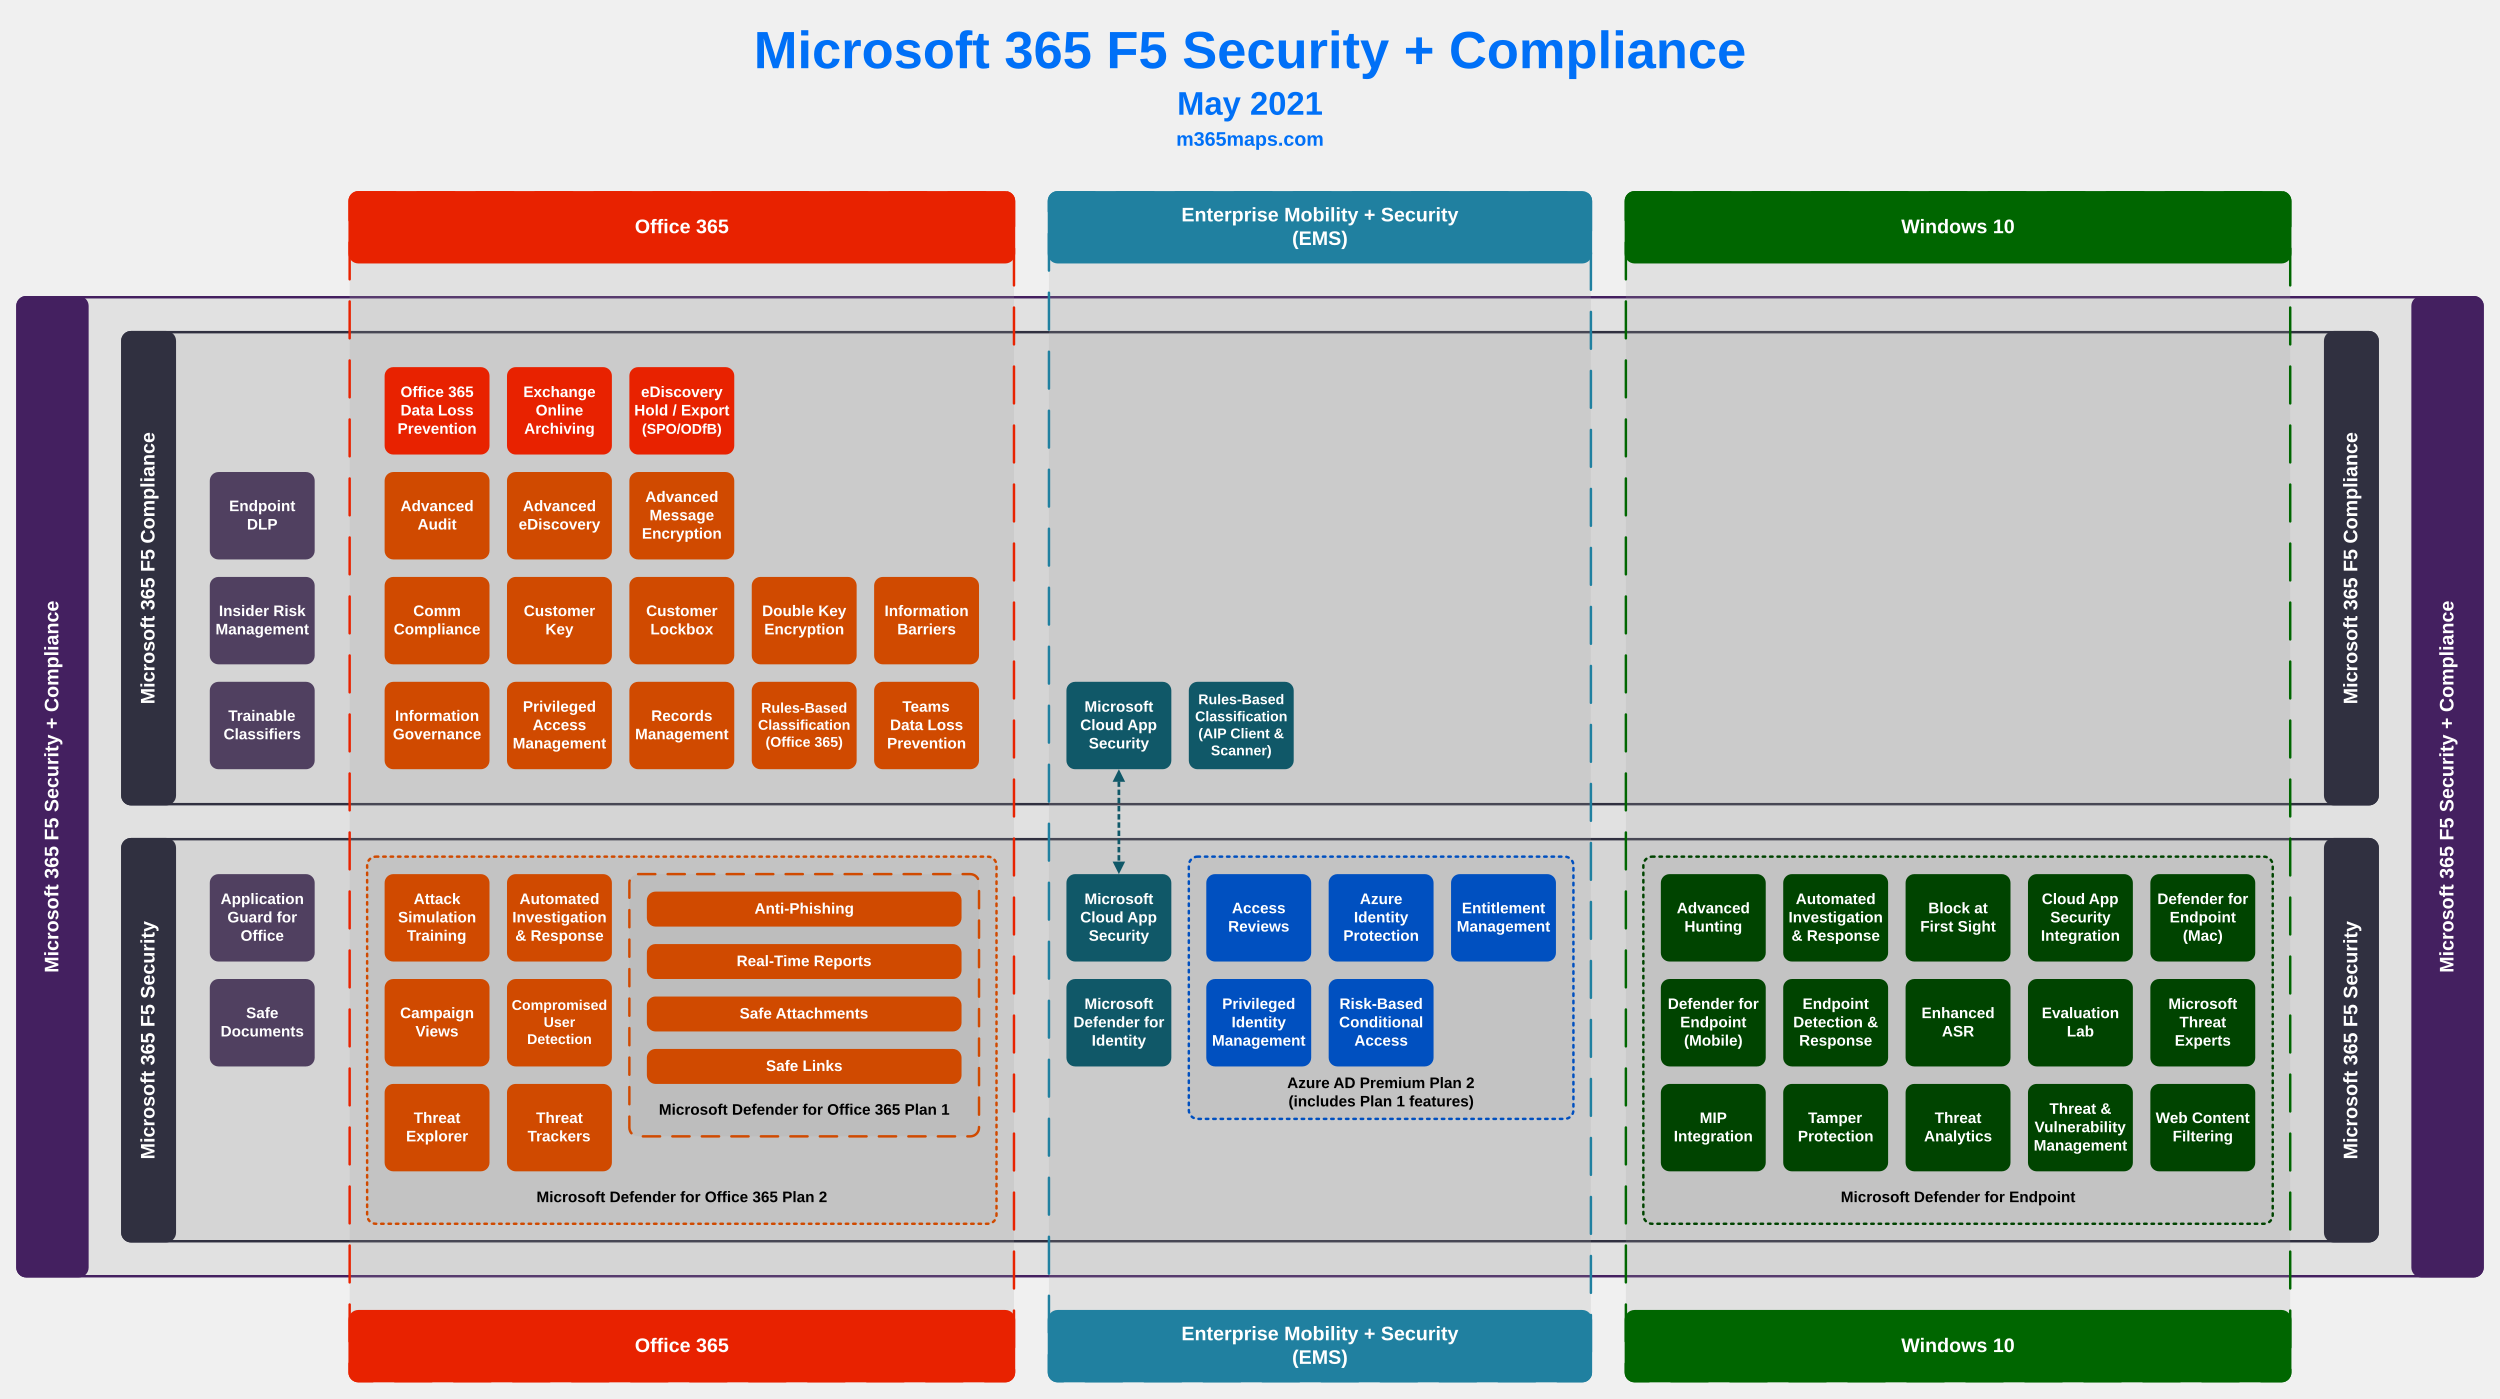
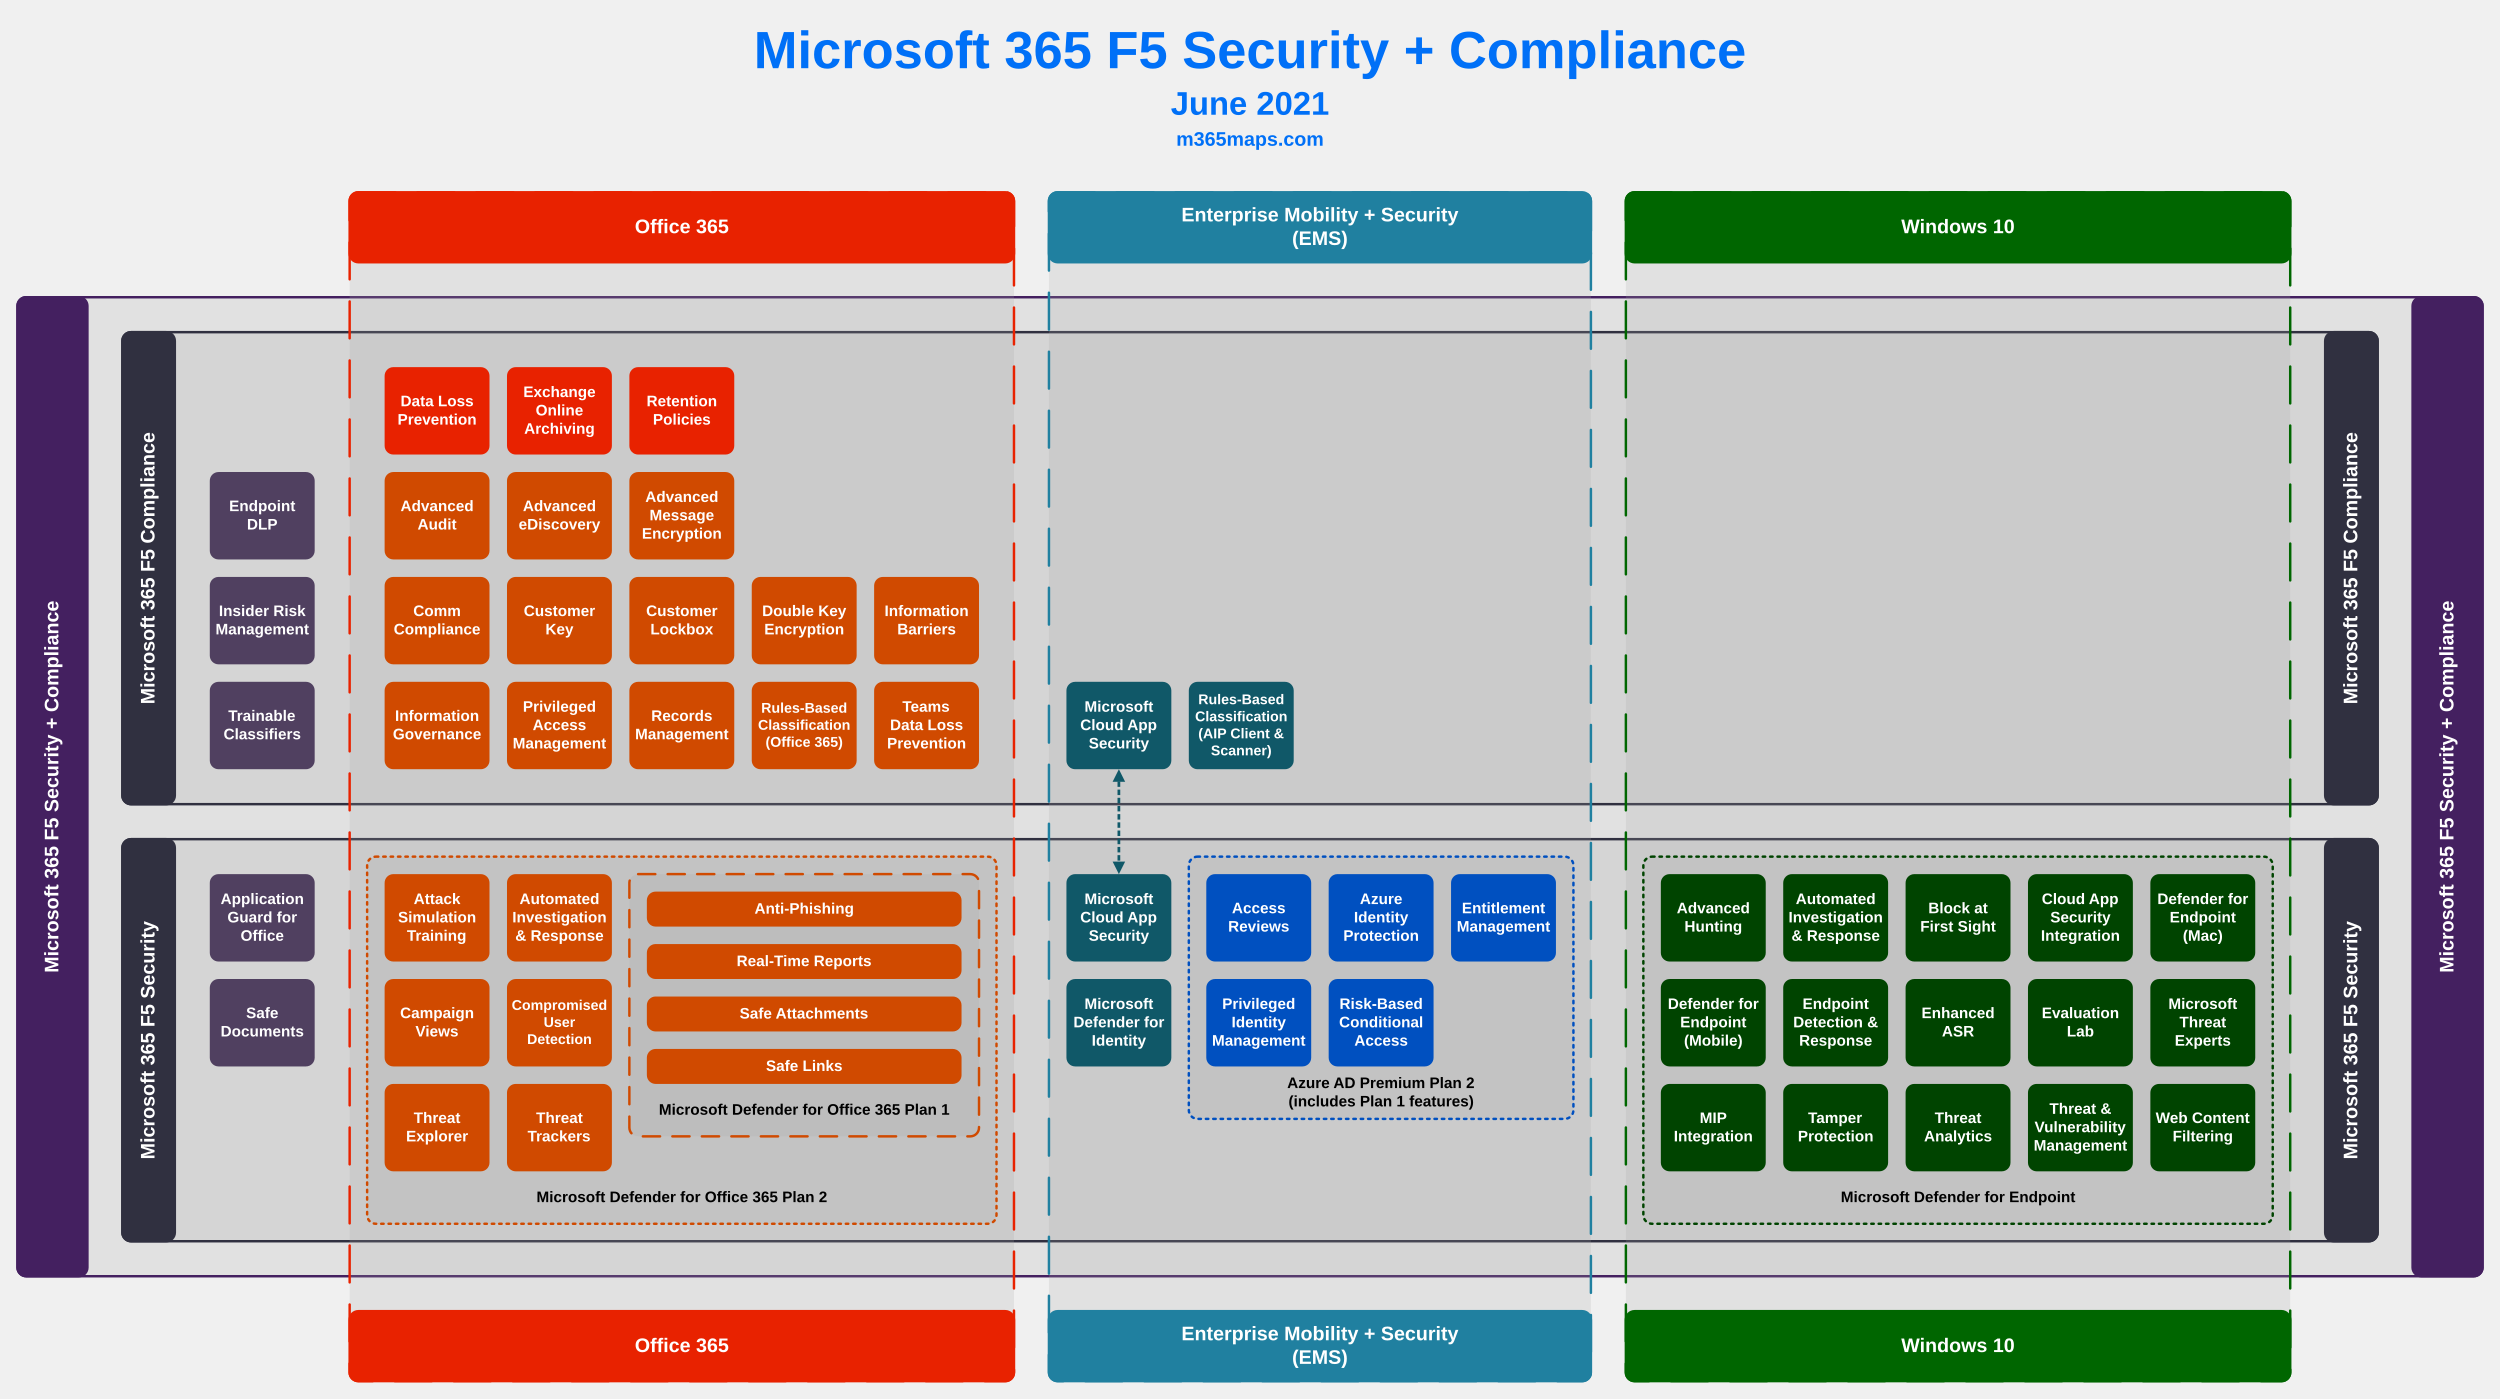
<svg xmlns="http://www.w3.org/2000/svg" xmlns:xlink="http://www.w3.org/1999/xlink" width="2288px" height="1280px" viewBox="0 0 2288 1280" class="a">
  <style>
.c {fill:#a5a5a5;fill-opacity:0.2;stroke:#442060;stroke-linecap:round;stroke-linejoin:round;stroke-width:2.25}
.d {fill:#a5a5a5;fill-opacity:0.2;stroke:#303040;stroke-linecap:round;stroke-linejoin:round;stroke-width:2.25}
.e {fill:#a5a5a5;fill-opacity:0.2;stroke:#006600;stroke-dasharray:33.75,20.25;stroke-linecap:round;stroke-linejoin:round;stroke-width:2.25}
.f {fill:#a5a5a5;fill-opacity:0.2;stroke:#2080a0;stroke-dasharray:33.75,20.25;stroke-linecap:round;stroke-linejoin:round;stroke-width:2.25}
.g {fill:#a5a5a5;fill-opacity:0.2;stroke:#e82200;stroke-dasharray:33.75,20.25;stroke-linecap:round;stroke-linejoin:round;stroke-width:2.25}
.h {fill:#a5a5a5;fill-opacity:0.2;stroke:#d04a00;stroke-dasharray:2.25,4.5;stroke-linecap:round;stroke-linejoin:round;stroke-width:2.25}
.i {fill:#a5a5a5;fill-opacity:0.2;stroke:#d04a00;stroke-dasharray:15.75,11.25;stroke-linecap:round;stroke-linejoin:round;stroke-width:2.25}
.j {fill:#a5a5a5;fill-opacity:0.2;stroke:#0050c0;stroke-dasharray:2.25,4.5;stroke-linecap:round;stroke-linejoin:round;stroke-width:2.25}
.k {fill:#a5a5a5;fill-opacity:0.2;stroke:#004400;stroke-dasharray:2.25,4.5;stroke-linecap:round;stroke-linejoin:round;stroke-width:2.25}
.l {fill:#442060;stroke:#442060;stroke-linecap:round;stroke-linejoin:round;stroke-width:2.25}
.m {fill:#ffffff;font-family:Arial;font-size:1.5em;font-weight:bold}
.n {fill:#e82200;stroke:#e82200;stroke-linecap:round;stroke-linejoin:round;stroke-width:2.25}
.o {fill:#006600;stroke:#006600;stroke-linecap:round;stroke-linejoin:round;stroke-width:2.25}
.p {fill:#2080a0;stroke:#2080a0;stroke-linecap:round;stroke-linejoin:round;stroke-width:2.25}
.q {font-size:1em}
.r {fill:none;stroke:none;stroke-linecap:round;stroke-linejoin:round;stroke-width:1}
.s {fill:#0070f7;font-family:Arial;font-size:4em;font-weight:bold}
.t {fill:#0070f7;font-family:Arial;font-size:2.5em;font-weight:bold}
.u {fill:#0070f7;font-family:Arial;font-size:1.5em;font-weight:bold}
.v {fill:#d04a00;stroke:none;stroke-linecap:round;stroke-linejoin:round;stroke-width:1}
.w {fill:#ffffff;font-family:Arial;font-size:1.167em;font-weight:bold}
.x {fill:#ffffff;font-family:Arial;font-size:1.083em;font-weight:bold}
.y {fill:#000000;font-family:Arial;font-size:1.167em;font-weight:bold}
.z {fill:#0050c0;stroke:none;stroke-linecap:round;stroke-linejoin:round;stroke-width:1}
.ba {fill:#105868;stroke:none;stroke-linecap:round;stroke-linejoin:round;stroke-width:1}
.bb {fill:#504060;stroke:none;stroke-linecap:round;stroke-linejoin:round;stroke-width:1}
- .bc {fill:#e82200;stroke:none;stroke-linecap:round;stroke-linejoin:round;stroke-width:1}
- .bd {font-size:0.929em}
- .be {fill:#303040;stroke:#303040;stroke-linecap:round;stroke-linejoin:round;stroke-width:2.25}
- .bf {fill:#004400;stroke:none;stroke-linecap:round;stroke-linejoin:round;stroke-width:1}
- .bg {marker-end:url(#mrkr4-321);marker-start:url(#mrkr4-319);stroke:#105868;stroke-dasharray:5,2.5;stroke-linecap:butt;stroke-width:2.5}
+ .bc {fill:#303040;stroke:#303040;stroke-linecap:round;stroke-linejoin:round;stroke-width:2.25}
+ .bd {fill:#004400;stroke:none;stroke-linecap:round;stroke-linejoin:round;stroke-width:1}
+ .be {marker-end:url(#mrkr4-306);marker-start:url(#mrkr4-304);stroke:#105868;stroke-dasharray:5,2.5;stroke-linecap:butt;stroke-width:2.5}
.b {fill:#105868;fill-opacity:1;stroke:#105868;stroke-opacity:1;stroke-width:0.436}
+ .bf {fill:#e82200;stroke:none;stroke-linecap:round;stroke-linejoin:round;stroke-width:1}
.a {fill:none;fill-rule:evenodd;font-size:12px;overflow:visible;stroke-linecap:square;stroke-miterlimit:3}
</style>
  <defs>
    <g id="lend4">
      <path d="M 2 1 L 0 0 L 2 -1 L 2 1 " style="stroke:none" />
    </g>
-     <marker id="mrkr4-319" class="b" refX="4.448" orient="auto" markerUnits="strokeWidth" overflow="visible">
+     <marker id="mrkr4-304" class="b" refX="4.448" orient="auto" markerUnits="strokeWidth" overflow="visible">
      <use xlink:href="#lend4" transform="scale(2.296) " />
    </marker>
-     <marker id="mrkr4-321" class="b" refX="-4.592" orient="auto" markerUnits="strokeWidth" overflow="visible">
+     <marker id="mrkr4-306" class="b" refX="-4.592" orient="auto" markerUnits="strokeWidth" overflow="visible">
      <use xlink:href="#lend4" transform="scale(-2.296,-2.296) " />
    </marker>
  </defs>
  <g>
    <g transform="translate(992,1168) rotate(-90)">
      <rect x="0" y="-976" width="896" height="2256" rx="8" ry="8" class="c" />
    </g>
    <g transform="translate(112,-144)">
      <rect x="0" y="912" width="2064" height="368" rx="8" ry="8" class="d" />
    </g>
    <g transform="translate(112,-544)">
      <rect x="0" y="848" width="2064" height="432" rx="8" ry="8" class="d" />
    </g>
    <g transform="translate(1488,-16)">
      <rect x="0" y="192" width="608" height="1088" rx="8" ry="8" class="e" />
    </g>
    <g transform="translate(960,-16)">
      <rect x="0" y="192" width="496" height="1088" rx="8" ry="8" class="f" />
    </g>
    <g transform="translate(320,-16)">
      <rect x="0" y="192" width="608" height="1088" rx="8" ry="8" class="g" />
    </g>
    <g transform="translate(336,-160)">
      <rect x="0" y="944" width="576" height="336" rx="8" ry="8" class="h" />
    </g>
    <g transform="translate(576,-240)">
      <rect x="0" y="1040" width="320" height="240" rx="8" ry="8" class="i" />
    </g>
    <g transform="translate(1088,-256)">
      <rect x="0" y="1040" width="352" height="240" rx="8" ry="8" class="j" />
    </g>
    <g transform="translate(1504,-160)">
      <rect x="0" y="944" width="576" height="336" rx="8" ry="8" class="k" />
    </g>
-     <a target="_blank" aria-label="Microsoft 365 Plans" href="https://www.microsoft.com/microsoft-365/compare-all-microsoft-365-plans" rel="noopener">
+     <a target="_blank" href="https://www.microsoft.com/microsoft-365/compare-all-microsoft-365-plans" rel="noopener">
      <g transform="translate(-1200,1168) rotate(-90)">
        <rect x="0" y="1216" width="896" height="64" rx="8" ry="8" class="l" />
        <text x="277.69" y="1253.4" class="m">Microsoft 365 F5 Security + Compliance</text>
      </g>
    </a>
-     <a target="_blank" aria-label="Microsoft 365 Plans" href="https://www.microsoft.com/microsoft-365/compare-all-microsoft-365-plans" rel="noopener">
+     <a target="_blank" href="https://www.microsoft.com/microsoft-365/compare-all-microsoft-365-plans" rel="noopener">
      <g transform="translate(992,1168) rotate(-90)">
        <rect x="0" y="1216" width="896" height="64" rx="8" ry="8" class="l" />
        <text x="277.69" y="1253.4" class="m">Microsoft 365 F5 Security + Compliance</text>
      </g>
    </a>
-     <a target="_blank" aria-label="Office 365 Enterprise" href="https://docs.microsoft.com/office365/enterprise/" rel="noopener">
+     <a target="_blank" href="https://docs.microsoft.com/office365/enterprise/" rel="noopener">
      <g transform="translate(320,-1040)">
        <rect x="0" y="1216" width="608" height="64" rx="8" ry="8" class="n" />
        <text x="260.98" y="1253.4" class="m">Office 365</text>
      </g>
    </a>
-     <a target="_blank" aria-label="Windows 10" href="https://www.microsoft.com/windowsforbusiness" rel="noopener">
+     <a target="_blank" href="https://www.microsoft.com/windowsforbusiness" rel="noopener">
      <g transform="translate(1488,-1040)">
        <rect x="0" y="1216" width="608" height="64" rx="8" ry="8" class="o" />
        <text x="252" y="1253.4" class="m">Windows 10</text>
      </g>
    </a>
-     <a target="_blank" aria-label="Office 365 Enterprise" href="https://docs.microsoft.com/office365/enterprise/" rel="noopener">
+     <a target="_blank" href="https://docs.microsoft.com/office365/enterprise/" rel="noopener">
      <g transform="translate(320,-16)">
        <rect x="0" y="1216" width="608" height="64" rx="8" ry="8" class="n" />
        <text x="260.98" y="1253.4" class="m">Office 365</text>
      </g>
    </a>
-     <a target="_blank" aria-label="Windows 10" href="https://www.microsoft.com/windowsforbusiness" rel="noopener">
+     <a target="_blank" href="https://www.microsoft.com/windowsforbusiness" rel="noopener">
      <g transform="translate(1488,-16)">
        <rect x="0" y="1216" width="608" height="64" rx="8" ry="8" class="o" />
        <text x="252" y="1253.4" class="m">Windows 10</text>
      </g>
    </a>
-     <a target="_blank" aria-label="Enterprise Mobility + Security" href="https://www.microsoft.com/cloud-platform/enterprise-mobility-security" rel="noopener">
+     <a target="_blank" href="https://www.microsoft.com/cloud-platform/enterprise-mobility-security" rel="noopener">
      <g transform="translate(960,-1040)">
        <rect x="0" y="1216" width="496" height="64" rx="8" ry="8" class="p" />
        <text x="121.21" y="1242.6" class="m">Enterprise Mobility + Security <tspan x="222.5" dy="1.2em" class="q">(EMS)</tspan>
        </text>
      </g>
    </a>
-     <a target="_blank" aria-label="Enterprise Mobility + Security" href="https://www.microsoft.com/cloud-platform/enterprise-mobility-security" rel="noopener">
+     <a target="_blank" href="https://www.microsoft.com/cloud-platform/enterprise-mobility-security" rel="noopener">
      <g transform="translate(960,-16)">
        <rect x="0" y="1216" width="496" height="64" rx="8" ry="8" class="p" />
        <text x="121.21" y="1242.6" class="m">Enterprise Mobility + Security <tspan x="222.5" dy="1.2em" class="q">(EMS)</tspan>
        </text>
      </g>
    </a>
-     <a target="_blank" aria-label="m365maps.com" href="https://m365maps.com/" rel="noopener">
+     <a target="_blank" href="https://m365maps.com/" rel="noopener">
      <g transform="translate(16,-1200)">
        <rect x="0" y="1216" width="2256" height="64" rx="8" ry="8" class="r" />
        <text x="673.85" y="1262.4" class="s">Microsoft 365 F5 Security + Compliance</text>
      </g>
    </a>
    <g transform="translate(16,-1168)">
      <rect x="0" y="1248" width="2256" height="32" class="r" />
-       <text x="1061.28" y="1273" class="t">May 2021</text>
-     </g>
-     <a target="_blank" aria-label="m365maps.com" href="https://m365maps.com/" rel="noopener">
+       <text x="1055.45" y="1273" class="t">June 2021</text>
+     </g>
+     <a target="_blank" href="https://m365maps.com/" rel="noopener">
      <g transform="translate(16,-1136)">
        <rect x="0" y="1248" width="2256" height="32" class="r" />
        <text x="1060.46" y="1269.4" class="u">m365maps.com</text>
      </g>
    </a>
-     <a target="_blank" aria-label="Safe Links" href="https://docs.microsoft.com/microsoft-365/security/office-365-security/atp-safe-links" rel="noopener">
+     <a target="_blank" href="https://docs.microsoft.com/microsoft-365/security/office-365-security/atp-safe-links" rel="noopener">
      <g transform="translate(592,-288)">
        <rect x="0" y="1248" width="288" height="32" rx="8" ry="8" class="v" />
        <text x="108.99" y="1268.2" class="w">Safe Links</text>
      </g>
    </a>
-     <a target="_blank" aria-label="Safe Attachments" href="https://docs.microsoft.com/microsoft-365/security/office-365-security/atp-safe-attachments" rel="noopener">
+     <a target="_blank" href="https://docs.microsoft.com/microsoft-365/security/office-365-security/atp-safe-attachments" rel="noopener">
      <g transform="translate(592,-336)">
        <rect x="0" y="1248" width="288" height="32" rx="8" ry="8" class="v" />
        <text x="84.87" y="1268.2" class="w">Safe Attachments</text>
      </g>
    </a>
-     <a target="_blank" aria-label="Anti-Phishing" href="https://docs.microsoft.com/microsoft-365/security/office-365-security/atp-anti-phishing" rel="noopener">
+     <a target="_blank" href="https://docs.microsoft.com/microsoft-365/security/office-365-security/atp-anti-phishing" rel="noopener">
      <g transform="translate(592,-432)">
        <rect x="0" y="1248" width="288" height="32" rx="8" ry="8" class="v" />
        <text x="98.51" y="1268.2" class="w">Anti-Phishing</text>
      </g>
    </a>
-     <a target="_blank" aria-label="Attack Simulation Training" href="https://docs.microsoft.com/microsoft-365/security/office-365-security/attack-simulation-training-get-started" rel="noopener">
+     <a target="_blank" href="https://docs.microsoft.com/microsoft-365/security/office-365-security/attack-simulation-training-get-started" rel="noopener">
      <g transform="translate(352,-400)">
        <rect x="0" y="1200" width="96" height="80" rx="8" ry="8" class="v" />
        <text x="26.6" y="1227.4" class="w">Attack <tspan x="12.22" dy="1.2em" class="q">Simulation </tspan>
          <tspan x="20.39" dy="1.2em" class="q">Training</tspan>
        </text>
      </g>
    </a>
-     <a target="_blank" aria-label="Automated Investigation and Response" href="https://docs.microsoft.com/microsoft-365/security/office-365-security/automated-investigation-response-office" rel="noopener">
+     <a target="_blank" href="https://docs.microsoft.com/microsoft-365/security/office-365-security/automated-investigation-response-office" rel="noopener">
      <g transform="translate(464,-400)">
        <rect x="0" y="1200" width="96" height="80" rx="8" ry="8" class="v" />
        <text x="11.45" y="1227.4" class="w">Automated <tspan x="4.83" dy="1.2em" class="q">Investigation </tspan>
          <tspan x="7.55" dy="1.2em" class="q">&amp; Response</tspan>
        </text>
      </g>
    </a>
-     <a target="_blank" aria-label="Campaign Views" href="https://docs.microsoft.com/microsoft-365/security/office-365-security/campaigns" rel="noopener">
+     <a target="_blank" href="https://docs.microsoft.com/microsoft-365/security/office-365-security/campaigns" rel="noopener">
      <g transform="translate(352,-304)">
        <rect x="0" y="1200" width="96" height="80" rx="8" ry="8" class="v" />
        <text x="14.16" y="1235.8" class="w">Campaign <tspan x="28.16" dy="1.2em" class="q">Views</tspan>
        </text>
      </g>
    </a>
-     <a target="_blank" aria-label="Threat Explorer" href="https://docs.microsoft.com/microsoft-365/security/office-365-security/threat-explorer" rel="noopener">
+     <a target="_blank" href="https://docs.microsoft.com/microsoft-365/security/office-365-security/threat-explorer" rel="noopener">
      <g transform="translate(352,-208)">
        <rect x="0" y="1200" width="96" height="80" rx="8" ry="8" class="v" />
        <text x="26.61" y="1235.8" class="w">Threat <tspan x="19.6" dy="1.2em" class="q">Explorer</tspan>
        </text>
      </g>
    </a>
-     <a target="_blank" aria-label="Threat Trackers" href="https://docs.microsoft.com/office365/securitycompliance/threat-trackers" rel="noopener">
+     <a target="_blank" href="https://docs.microsoft.com/office365/securitycompliance/threat-trackers" rel="noopener">
      <g transform="translate(464,-208)">
        <rect x="0" y="1200" width="96" height="80" rx="8" ry="8" class="v" />
        <text x="26.61" y="1235.8" class="w">Threat <tspan x="18.81" dy="1.2em" class="q">Trackers</tspan>
        </text>
      </g>
    </a>
-     <a target="_blank" aria-label="Compromised User Detection" href="https://docs.microsoft.com/microsoft-365/security/office-365-security/address-compromised-users-quickly" rel="noopener">
+     <a target="_blank" href="https://docs.microsoft.com/microsoft-365/security/office-365-security/address-compromised-users-quickly" rel="noopener">
      <g transform="translate(464,-304)">
        <rect x="0" y="1200" width="96" height="80" rx="8" ry="8" class="v" />
        <text x="4.3" y="1228.3" class="x">Compromised <tspan x="33.55" dy="1.2em" class="q">User </tspan>
          <tspan x="18.38" dy="1.2em" class="q">Detection</tspan>
        </text>
      </g>
    </a>
-     <a target="_blank" aria-label="Microsoft Defender for Office 365 Plan 1" href="https://docs.microsoft.com/office365/servicedescriptions/office-365-advanced-threat-protection-service-description#feature-availability-across-advanced-threat-protection-atp-plans" rel="noopener">
+     <a target="_blank" href="https://docs.microsoft.com/office365/servicedescriptions/office-365-advanced-threat-protection-service-description#feature-availability-across-advanced-threat-protection-atp-plans" rel="noopener">
      <g transform="translate(576,-240)">
        <rect x="0" y="1232" width="320" height="48" rx="8" ry="8" class="r" />
        <text x="26.97" y="1260.2" class="y">Microsoft Defender for Office 365 Plan 1</text>
      </g>
    </a>
-     <a target="_blank" aria-label="Microsoft Defender for Office 365 Plan 2" href="https://docs.microsoft.com/office365/servicedescriptions/office-365-advanced-threat-protection-service-description#feature-availability-across-advanced-threat-protection-atp-plans" rel="noopener">
+     <a target="_blank" href="https://docs.microsoft.com/office365/servicedescriptions/office-365-advanced-threat-protection-service-description#feature-availability-across-advanced-threat-protection-atp-plans" rel="noopener">
      <g transform="translate(336,-160)">
        <rect x="0" y="1232" width="576" height="48" rx="8" ry="8" class="r" />
        <text x="154.97" y="1260.2" class="y">Microsoft Defender for Office 365 Plan 2</text>
      </g>
    </a>
-     <a target="_blank" aria-label="Azure Active Directory Premium Plan 2" href="https://azure.microsoft.com/services/active-directory/" rel="noopener">
+     <a target="_blank" href="https://azure.microsoft.com/pricing/details/active-directory/" rel="noopener">
      <g transform="translate(1088,-256)">
        <rect x="0" y="1232" width="352" height="48" rx="8" ry="8" class="r" />
        <text x="90.03" y="1251.8" class="y">Azure AD Premium Plan 2<tspan x="91.2" dy="1.2em" class="q">(includes Plan 1 features)</tspan>
        </text>
      </g>
    </a>
-     <a target="_blank" aria-label="Azure Identity Protection" href="https://docs.microsoft.com/azure/active-directory/identity-protection/overview" rel="noopener">
+     <a target="_blank" href="https://docs.microsoft.com/azure/active-directory/identity-protection/overview" rel="noopener">
      <g transform="translate(1216,-400)">
        <rect x="0" y="1200" width="96" height="80" rx="8" ry="8" class="z" />
        <text x="28.55" y="1227.4" class="w">Azure <tspan x="23.11" dy="1.2em" class="q">Identity </tspan>
          <tspan x="13.39" dy="1.2em" class="q">Protection</tspan>
        </text>
      </g>
    </a>
-     <a target="_blank" aria-label="Privileged Identity Management" href="https://docs.microsoft.com/azure/active-directory/active-directory-privileged-identity-management-configure" rel="noopener">
+     <a target="_blank" href="https://docs.microsoft.com/azure/active-directory/active-directory-privileged-identity-management-configure" rel="noopener">
      <g transform="translate(1104,-304)">
        <rect x="0" y="1200" width="96" height="80" rx="8" ry="8" class="z" />
        <text x="14.54" y="1227.4" class="w">Privileged <tspan x="23.11" dy="1.2em" class="q">Identity </tspan>
          <tspan x="5.21" dy="1.2em" class="q">Management</tspan>
        </text>
      </g>
    </a>
-     <a target="_blank" aria-label="Access Reviews" href="https://docs.microsoft.com/en-us/azure/active-directory/active-directory-azure-ad-controls-access-reviews-overview" rel="noopener">
+     <a target="_blank" href="https://docs.microsoft.com/azure/active-directory/governance/access-reviews-overview" rel="noopener">
      <g transform="translate(1104,-400)">
        <rect x="0" y="1200" width="96" height="80" rx="8" ry="8" class="z" />
        <text x="23.48" y="1235.8" class="w">Access <tspan x="19.98" dy="1.2em" class="q">Reviews</tspan>
        </text>
      </g>
    </a>
-     <a target="_blank" aria-label="Risk-Based Conditional Access" href="https://docs.microsoft.com/azure/active-directory/active-directory-conditional-access-conditions#sign-in-risk" rel="noopener">
+     <a target="_blank" href="https://docs.microsoft.com/azure/active-directory/active-directory-conditional-access-conditions#sign-in-risk" rel="noopener">
      <g transform="translate(1216,-304)">
        <rect x="0" y="1200" width="96" height="80" rx="8" ry="8" class="z" />
        <text x="9.87" y="1227.4" class="w">Risk-Based <tspan x="9.51" dy="1.2em" class="q">Conditional </tspan>
          <tspan x="23.48" dy="1.2em" class="q">Access</tspan>
        </text>
      </g>
    </a>
-     <a target="_blank" aria-label="Entitlement Management" href="https://docs.microsoft.com/azure/active-directory/governance/entitlement-management-overview" rel="noopener">
+     <a target="_blank" href="https://docs.microsoft.com/azure/active-directory/governance/entitlement-management-overview" rel="noopener">
      <g transform="translate(1328,-400)">
        <rect x="0" y="1200" width="96" height="80" rx="8" ry="8" class="z" />
        <text x="9.89" y="1235.8" class="w">Entitlement <tspan x="5.21" dy="1.2em" class="q">Management</tspan>
        </text>
      </g>
    </a>
-     <a target="_blank" aria-label="Microsoft Cloud App Security" href="https://docs.microsoft.com/cloud-app-security/what-is-cloud-app-security" rel="noopener">
+     <a target="_blank" href="https://docs.microsoft.com/cloud-app-security/what-is-cloud-app-security" rel="noopener">
      <g transform="translate(976,-400)">
        <rect x="0" y="1200" width="96" height="80" rx="8" ry="8" class="ba" />
        <text x="16.5" y="1227.4" class="w">Microsoft <tspan x="12.62" dy="1.2em" class="q">Cloud App </tspan>
          <tspan x="20.38" dy="1.2em" class="q">Security</tspan>
        </text>
      </g>
    </a>
-     <a target="_blank" aria-label="Microsoft Defender for Identity" href="https://docs.microsoft.com/defender-for-identity/what-is" rel="noopener">
+     <a target="_blank" href="https://docs.microsoft.com/defender-for-identity/what-is" rel="noopener">
      <g transform="translate(976,-304)">
        <rect x="0" y="1200" width="96" height="80" rx="8" ry="8" class="ba" />
        <text x="16.5" y="1227.4" class="w">Microsoft <tspan x="6.38" dy="1.2em" class="q">Defender for </tspan>
          <tspan x="23.11" dy="1.2em" class="q">Identity</tspan>
        </text>
      </g>
    </a>
-     <a target="_blank" aria-label="Microsoft Cloud App Security" href="https://docs.microsoft.com/cloud-app-security/what-is-cloud-app-security" rel="noopener">
+     <a target="_blank" href="https://docs.microsoft.com/cloud-app-security/what-is-cloud-app-security" rel="noopener">
      <g transform="translate(976,-576)">
        <rect x="0" y="1200" width="96" height="80" rx="8" ry="8" class="ba" />
        <text x="16.5" y="1227.4" class="w">Microsoft <tspan x="12.62" dy="1.2em" class="q">Cloud App </tspan>
          <tspan x="20.38" dy="1.2em" class="q">Security</tspan>
        </text>
      </g>
    </a>
-     <a target="_blank" aria-label="Microsoft Defender for Endpoint" href="https://docs.microsoft.com/microsoft-365/security/defender-endpoint/microsoft-defender-endpoint" rel="noopener">
+     <a target="_blank" href="https://docs.microsoft.com/microsoft-365/security/defender-endpoint/microsoft-defender-endpoint" rel="noopener">
      <g transform="translate(1504,-160)">
        <rect x="0" y="1232" width="576" height="48" rx="8" ry="8" class="r" />
        <text x="180.67" y="1260.2" class="y">Microsoft Defender for Endpoint</text>
      </g>
    </a>
-     <a target="_blank" aria-label="Application Guard for Office" href="https://docs.microsoft.com/microsoft-365/security/office-365-security/install-app-guard" rel="noopener">
+     <a target="_blank" href="https://docs.microsoft.com/microsoft-365/security/office-365-security/install-app-guard" rel="noopener">
      <g transform="translate(192,-400)">
        <rect x="0" y="1200" width="96" height="80" rx="8" ry="8" class="bb" />
        <text x="9.89" y="1227.4" class="w">Application <tspan x="16.11" dy="1.2em" class="q">Guard for </tspan>
          <tspan x="28.16" dy="1.2em" class="q">Office</tspan>
        </text>
      </g>
    </a>
-     <a target="_blank" aria-label="Safe Documents" href="https://docs.microsoft.com/microsoft-365/security/office-365-security/safe-docs" rel="noopener">
+     <a target="_blank" href="https://docs.microsoft.com/microsoft-365/security/office-365-security/safe-docs" rel="noopener">
      <g transform="translate(192,-304)">
        <rect x="0" y="1200" width="96" height="80" rx="8" ry="8" class="bb" />
        <text x="33.21" y="1235.8" class="w">Safe <tspan x="9.88" dy="1.2em" class="q">Documents</tspan>
        </text>
      </g>
    </a>
-     <a target="_blank" aria-label="Office 365 Data Loss Prevention" href="https://docs.microsoft.com/microsoft-365/compliance/data-loss-prevention-policies" rel="noopener">
-       <g transform="translate(352,-864)">
-         <rect x="0" y="1200" width="96" height="80" rx="8" ry="8" class="bc" />
-         <text x="14.54" y="1227.4" class="w">Office 365 <tspan x="14.55" dy="1.2em" class="q">Data Loss </tspan>
-           <tspan x="11.82" dy="1.2em" class="q">Prevention</tspan>
-         </text>
-       </g>
-     </a>
-     <a target="_blank" aria-label="Exchange Online Archiving" href="https://docs.microsoft.com/office365/servicedescriptions/exchange-online-archiving-service-description/exchange-online-archiving-service-description" rel="noopener">
-       <g transform="translate(464,-864)">
-         <rect x="0" y="1200" width="96" height="80" rx="8" ry="8" class="bc" />
-         <text x="14.93" y="1227.4" class="w">Exchange <tspan x="26.22" dy="1.2em" class="q">Online </tspan>
-           <tspan x="15.72" dy="1.2em" class="q">Archiving</tspan>
-         </text>
-       </g>
-     </a>
-     <a target="_blank" aria-label="eDiscovery Hold / Export (SPO/ODfB)" href="https://docs.microsoft.com/microsoft-365/compliance/create-ediscovery-holds" rel="noopener">
-       <g transform="translate(576,-864)">
-         <rect x="0" y="1200" width="96" height="80" rx="8" ry="8" class="bc" />
-         <text x="10.64" y="1227.4" class="w">eDiscovery <tspan x="4.45" dy="1.2em" class="q">Hold / Export </tspan>
-           <tspan x="11.53" dy="1.292em" class="bd">(SPO/ODfB)</tspan>
-         </text>
-       </g>
-     </a>
-     <a target="_blank" aria-label="Trainable Classifiers" href="https://docs.microsoft.com/microsoft-365/compliance/classifier-learn-about" rel="noopener">
+     <a target="_blank" href="https://docs.microsoft.com/microsoft-365/compliance/classifier-learn-about" rel="noopener">
      <g transform="translate(192,-576)">
        <rect x="0" y="1200" width="96" height="80" rx="8" ry="8" class="bb" />
        <text x="16.88" y="1235.8" class="w">Trainable <tspan x="12.59" dy="1.2em" class="q">Classifiers</tspan>
        </text>
      </g>
    </a>
-     <a target="_blank" aria-label="Endpoint DLP" href="https://docs.microsoft.com/microsoft-365/compliance/endpoint-dlp-learn-about" rel="noopener">
+     <a target="_blank" href="https://docs.microsoft.com/microsoft-365/compliance/endpoint-dlp-learn-about" rel="noopener">
      <g transform="translate(192,-768)">
        <rect x="0" y="1200" width="96" height="80" rx="8" ry="8" class="bb" />
        <text x="17.68" y="1235.8" class="w">Endpoint <tspan x="34" dy="1.2em" class="q">DLP</tspan>
        </text>
      </g>
    </a>
-     <a target="_blank" aria-label="Insider Risk Management" href="https://docs.microsoft.com/microsoft-365/compliance/insider-risk-management" rel="noopener">
+     <a target="_blank" href="https://docs.microsoft.com/microsoft-365/compliance/insider-risk-management" rel="noopener">
      <g transform="translate(192,-672)">
        <rect x="0" y="1200" width="96" height="80" rx="8" ry="8" class="bb" />
        <text x="8.32" y="1235.8" class="w">Insider Risk <tspan x="5.21" dy="1.2em" class="q">Management</tspan>
        </text>
      </g>
    </a>
-     <a target="_blank" aria-label="Customer Key" href="https://support.office.com/article/f2cd475a-e592-46cf-80a3-1bfb0fa17697" rel="noopener">
+     <a target="_blank" href="https://support.office.com/article/f2cd475a-e592-46cf-80a3-1bfb0fa17697" rel="noopener">
      <g transform="translate(464,-672)">
        <rect x="0" y="1200" width="96" height="80" rx="8" ry="8" class="v" />
        <text x="15.33" y="1235.8" class="w">Customer <tspan x="35.16" dy="1.2em" class="q">Key</tspan>
        </text>
      </g>
    </a>
-     <a target="_blank" aria-label="Teams DLP" href="https://docs.microsoft.com/office365/securitycompliance/data-loss-prevention-policies#policy-evaluation-in-microsoft-teams" rel="noopener">
+     <a target="_blank" href="https://docs.microsoft.com/office365/securitycompliance/data-loss-prevention-policies#policy-evaluation-in-microsoft-teams" rel="noopener">
      <g transform="translate(800,-576)">
        <rect x="0" y="1200" width="96" height="80" rx="8" ry="8" class="v" />
        <text x="25.82" y="1227.4" class="w">Teams<tspan x="14.55" dy="1.2em" class="q">Data Loss </tspan>
          <tspan x="11.82" dy="1.2em" class="q">Prevention</tspan>
        </text>
      </g>
    </a>
-     <a target="_blank" aria-label="Advanced Message Encryption" href="https://docs.microsoft.com/microsoft-365/compliance/ome-advanced-message-encryption" rel="noopener">
+     <a target="_blank" href="https://docs.microsoft.com/microsoft-365/compliance/ome-advanced-message-encryption" rel="noopener">
      <g transform="translate(576,-768)">
        <rect x="0" y="1200" width="96" height="80" rx="8" ry="8" class="v" />
        <text x="14.55" y="1227.4" class="w">Advanced <tspan x="18.43" dy="1.2em" class="q">Message </tspan>
          <tspan x="11.44" dy="1.2em" class="q">Encryption</tspan>
        </text>
      </g>
    </a>
-     <a target="_blank" aria-label="Records Management" href="https://docs.microsoft.com/microsoft-365/compliance/records-management" rel="noopener">
+     <a target="_blank" href="https://docs.microsoft.com/microsoft-365/compliance/records-management" rel="noopener">
      <g transform="translate(576,-576)">
        <rect x="0" y="1200" width="96" height="80" rx="8" ry="8" class="v" />
        <text x="19.99" y="1235.8" class="w">Records <tspan x="5.21" dy="1.2em" class="q">Management</tspan>
        </text>
      </g>
    </a>
-     <a target="_blank" aria-label="Double Key Encryption" href="https://docs.microsoft.com/microsoft-365/compliance/double-key-encryption" rel="noopener">
+     <a target="_blank" href="https://docs.microsoft.com/microsoft-365/compliance/double-key-encryption" rel="noopener">
      <g transform="translate(688,-672)">
        <rect x="0" y="1200" width="96" height="80" rx="8" ry="8" class="v" />
        <text x="9.49" y="1235.8" class="w">Double Key <tspan x="11.44" dy="1.2em" class="q">Encryption</tspan>
        </text>
      </g>
    </a>
-     <a target="_blank" aria-label="Customer Lockbox" href="https://support.office.com/article/36f9cdd1-e64c-421b-a7e4-4a54d16440a2" rel="noopener">
+     <a target="_blank" href="https://support.office.com/article/36f9cdd1-e64c-421b-a7e4-4a54d16440a2" rel="noopener">
      <g transform="translate(576,-672)">
        <rect x="0" y="1200" width="96" height="80" rx="8" ry="8" class="v" />
        <text x="15.33" y="1235.8" class="w">Customer <tspan x="19.22" dy="1.2em" class="q">Lockbox</tspan>
        </text>
      </g>
    </a>
-     <a target="_blank" aria-label="Information Barriers" href="https://docs.microsoft.com/microsoft-365/compliance/information-barriers" rel="noopener">
+     <a target="_blank" href="https://docs.microsoft.com/microsoft-365/compliance/information-barriers" rel="noopener">
      <g transform="translate(800,-672)">
        <rect x="0" y="1200" width="96" height="80" rx="8" ry="8" class="v" />
        <text x="9.5" y="1235.8" class="w">Information <tspan x="21.15" dy="1.2em" class="q">Barriers</tspan>
        </text>
      </g>
    </a>
-     <a target="_blank" aria-label="Communication Compliance" href="https://docs.microsoft.com/microsoft-365/compliance/communication-compliance" rel="noopener">
+     <a target="_blank" href="https://docs.microsoft.com/microsoft-365/compliance/communication-compliance" rel="noopener">
      <g transform="translate(352,-672)">
        <rect x="0" y="1200" width="96" height="80" rx="8" ry="8" class="v" />
        <text x="26.22" y="1235.8" class="w">Comm <tspan x="8.32" dy="1.2em" class="q">Compliance</tspan>
        </text>
      </g>
    </a>
-     <a target="_blank" aria-label="Advanced eDiscovery" href="https://docs.microsoft.com/microsoft-365/compliance/manage-legal-investigations" rel="noopener">
+     <a target="_blank" href="https://docs.microsoft.com/microsoft-365/compliance/manage-legal-investigations" rel="noopener">
      <g transform="translate(464,-768)">
        <rect x="0" y="1200" width="96" height="80" rx="8" ry="8" class="v" />
        <text x="14.55" y="1235.8" class="w">Advanced <tspan x="10.64" dy="1.2em" class="q">eDiscovery</tspan>
        </text>
      </g>
    </a>
-     <a target="_blank" aria-label="Advanced Audit" href="https://docs.microsoft.com/microsoft-365/compliance/advanced-audit" rel="noopener">
+     <a target="_blank" href="https://docs.microsoft.com/microsoft-365/compliance/advanced-audit" rel="noopener">
      <g transform="translate(352,-768)">
        <rect x="0" y="1200" width="96" height="80" rx="8" ry="8" class="v" />
        <text x="14.55" y="1235.8" class="w">Advanced <tspan x="30.12" dy="1.2em" class="q">Audit</tspan>
        </text>
      </g>
    </a>
-     <a target="_blank" aria-label="Real-Time Reports" href="https://docs.microsoft.com/office365/servicedescriptions/office-365-advanced-threat-protection-service-description#real-time-reports" rel="noopener">
+     <a target="_blank" href="https://docs.microsoft.com/office365/servicedescriptions/office-365-advanced-threat-protection-service-description#real-time-reports" rel="noopener">
      <g transform="translate(592,-384)">
        <rect x="0" y="1248" width="288" height="32" rx="8" ry="8" class="v" />
        <text x="82.15" y="1268.2" class="w">Real-Time Reports</text>
      </g>
    </a>
-     <a target="_blank" aria-label="Information Governance" href="https://docs.microsoft.com/microsoft-365/compliance/manage-information-governance" rel="noopener">
+     <a target="_blank" href="https://docs.microsoft.com/microsoft-365/compliance/manage-information-governance" rel="noopener">
      <g transform="translate(352,-576)">
        <rect x="0" y="1200" width="96" height="80" rx="8" ry="8" class="v" />
        <text x="9.5" y="1235.8" class="w">Information <tspan x="7.54" dy="1.2em" class="q">Governance</tspan>
        </text>
      </g>
    </a>
-     <a target="_blank" aria-label="Microsoft 365 Security" href="https://docs.microsoft.com/microsoft-365/security/" rel="noopener">
+     <a target="_blank" href="https://docs.microsoft.com/microsoft-365/security/" rel="noopener">
      <g transform="translate(-1120,1136) rotate(-90)">
-         <rect x="0" y="1232" width="368" height="48" rx="8" ry="8" class="be" />
+         <rect x="0" y="1232" width="368" height="48" rx="8" ry="8" class="bc" />
        <text x="74.96" y="1261.4" class="m">Microsoft 365 F5 Security</text>
      </g>
    </a>
-     <a target="_blank" aria-label="Privileged Access Management" href="https://docs.microsoft.com/microsoft-365/compliance/privileged-access-management-solution-overview" rel="noopener">
+     <a target="_blank" href="https://docs.microsoft.com/microsoft-365/compliance/privileged-access-management-solution-overview" rel="noopener">
      <g transform="translate(464,-576)">
        <rect x="0" y="1200" width="96" height="80" rx="8" ry="8" class="v" />
        <text x="14.54" y="1227.4" class="w">Privileged <tspan x="23.48" dy="1.2em" class="q">Access </tspan>
          <tspan x="5.21" dy="1.2em" class="q">Management</tspan>
        </text>
      </g>
    </a>
-     <a target="_blank" aria-label="Microsoft 365 Compliance" href="https://docs.microsoft.com/microsoft-365/compliance/" rel="noopener">
+     <a target="_blank" href="https://docs.microsoft.com/microsoft-365/compliance/" rel="noopener">
      <g transform="translate(-1120,736) rotate(-90)">
-         <rect x="0" y="1232" width="432" height="48" rx="8" ry="8" class="be" />
+         <rect x="0" y="1232" width="432" height="48" rx="8" ry="8" class="bc" />
        <text x="91.47" y="1261.4" class="m">Microsoft 365 F5 Compliance</text>
      </g>
    </a>
-     <a target="_blank" aria-label="Automated Investigation and Response" href="https://docs.microsoft.com/windows/security/threat-protection/windows-defender-atp/automated-investigations-windows-defender-advanced-threat-protection" rel="noopener">
+     <a target="_blank" href="https://docs.microsoft.com/windows/security/threat-protection/windows-defender-atp/automated-investigations-windows-defender-advanced-threat-protection" rel="noopener">
      <g transform="translate(1632,-400)">
-         <rect x="0" y="1200" width="96" height="80" rx="8" ry="8" class="bf" />
+         <rect x="0" y="1200" width="96" height="80" rx="8" ry="8" class="bd" />
        <text x="11.45" y="1227.4" class="w">Automated <tspan x="4.83" dy="1.2em" class="q">Investigation </tspan>
          <tspan x="7.55" dy="1.2em" class="q">&amp; Response</tspan>
        </text>
      </g>
    </a>
-     <a target="_blank" aria-label="Advanced Hunting" href="https://docs.microsoft.com/windows/security/threat-protection/windows-defender-atp/overview-hunting-windows-defender-advanced-threat-protection" rel="noopener">
+     <a target="_blank" href="https://docs.microsoft.com/windows/security/threat-protection/windows-defender-atp/overview-hunting-windows-defender-advanced-threat-protection" rel="noopener">
      <g transform="translate(1520,-400)">
-         <rect x="0" y="1200" width="96" height="80" rx="8" ry="8" class="bf" />
+         <rect x="0" y="1200" width="96" height="80" rx="8" ry="8" class="bd" />
        <text x="14.55" y="1235.8" class="w">Advanced <tspan x="21.57" dy="1.2em" class="q">Hunting</tspan>
        </text>
      </g>
    </a>
-     <a target="_blank" aria-label="Cloud App Security Integration" href="https://docs.microsoft.com/windows/security/threat-protection/microsoft-defender-atp/microsoft-cloud-app-security-integration" rel="noopener">
+     <a target="_blank" href="https://docs.microsoft.com/windows/security/threat-protection/microsoft-defender-atp/microsoft-cloud-app-security-integration" rel="noopener">
      <g transform="translate(1856,-400)">
-         <rect x="0" y="1200" width="96" height="80" rx="8" ry="8" class="bf" />
+         <rect x="0" y="1200" width="96" height="80" rx="8" ry="8" class="bd" />
        <text x="12.62" y="1227.4" class="w">Cloud App <tspan x="20.38" dy="1.2em" class="q">Security </tspan>
          <tspan x="11.83" dy="1.2em" class="q">Integration</tspan>
        </text>
      </g>
    </a>
-     <a target="_blank" aria-label="Endpoint Detection and Response" href="https://docs.microsoft.com/windows/security/threat-protection/windows-defender-atp/overview-endpoint-detection-response" rel="noopener">
+     <a target="_blank" href="https://docs.microsoft.com/windows/security/threat-protection/windows-defender-atp/overview-endpoint-detection-response" rel="noopener">
      <g transform="translate(1632,-304)">
-         <rect x="0" y="1200" width="96" height="80" rx="8" ry="8" class="bf" />
+         <rect x="0" y="1200" width="96" height="80" rx="8" ry="8" class="bd" />
        <text x="17.68" y="1227.4" class="w">Endpoint <tspan x="9.11" dy="1.2em" class="q">Detection &amp; </tspan>
          <tspan x="14.55" dy="1.2em" class="q">Response</tspan>
        </text>
      </g>
    </a>
-     <a target="_blank" aria-label="Microsoft Threat Experts" href="https://docs.microsoft.com/windows/security/threat-protection/windows-defender-atp/microsoft-threat-experts" rel="noopener">
+     <a target="_blank" href="https://docs.microsoft.com/windows/security/threat-protection/windows-defender-atp/microsoft-threat-experts" rel="noopener">
      <g transform="translate(1968,-304)">
-         <rect x="0" y="1200" width="96" height="80" rx="8" ry="8" class="bf" />
+         <rect x="0" y="1200" width="96" height="80" rx="8" ry="8" class="bd" />
        <text x="16.5" y="1227.4" class="w">Microsoft <tspan x="26.61" dy="1.2em" class="q">Threat </tspan>
          <tspan x="22.32" dy="1.2em" class="q">Experts</tspan>
        </text>
      </g>
    </a>
-     <a target="_blank" aria-label="Evaluation Lab" href="https://docs.microsoft.com/windows/security/threat-protection/microsoft-defender-atp/evaluation-lab" rel="noopener">
+     <a target="_blank" href="https://docs.microsoft.com/windows/security/threat-protection/microsoft-defender-atp/evaluation-lab" rel="noopener">
      <g transform="translate(1856,-304)">
-         <rect x="0" y="1200" width="96" height="80" rx="8" ry="8" class="bf" />
+         <rect x="0" y="1200" width="96" height="80" rx="8" ry="8" class="bd" />
        <text x="12.6" y="1235.8" class="w">Evaluation <tspan x="35.56" dy="1.2em" class="q">Lab</tspan>
        </text>
      </g>
    </a>
-     <a target="_blank" aria-label="MIP Integration" href="https://www.microsoft.com/security/blog/2019/01/17/windows-defender-atp-integrates-with-microsoft-information-protection-to-discover-protect-and-monitor-sensitive-data-on-windows-devices/" rel="noopener">
+     <a target="_blank" href="https://www.microsoft.com/security/blog/2019/01/17/windows-defender-atp-integrates-with-microsoft-information-protection-to-discover-protect-and-monitor-sensitive-data-on-windows-devices/" rel="noopener">
      <g transform="translate(1520,-208)">
-         <rect x="0" y="1200" width="96" height="80" rx="8" ry="8" class="bf" />
+         <rect x="0" y="1200" width="96" height="80" rx="8" ry="8" class="bd" />
        <text x="35.56" y="1235.8" class="w">MIP <tspan x="11.83" dy="1.2em" class="q">Integration</tspan>
        </text>
      </g>
    </a>
-     <a target="_blank" aria-label="Threat and Vulnerability Management" href="https://docs.microsoft.com/windows/security/threat-protection/microsoft-defender-atp/next-gen-threat-and-vuln-mgt" rel="noopener">
+     <a target="_blank" href="https://docs.microsoft.com/windows/security/threat-protection/microsoft-defender-atp/next-gen-threat-and-vuln-mgt" rel="noopener">
      <g transform="translate(1856,-208)">
-         <rect x="0" y="1200" width="96" height="80" rx="8" ry="8" class="bf" />
+         <rect x="0" y="1200" width="96" height="80" rx="8" ry="8" class="bd" />
        <text x="19.61" y="1227.4" class="w">Threat &amp; <tspan x="5.99" dy="1.2em" class="q">Vulnerability </tspan>
          <tspan x="5.21" dy="1.2em" class="q">Management</tspan>
        </text>
      </g>
    </a>
-     <a target="_blank" aria-label="Web Content Filtering" href="https://docs.microsoft.com/windows/security/threat-protection/microsoft-defender-atp/web-content-filtering" rel="noopener">
+     <a target="_blank" href="https://docs.microsoft.com/windows/security/threat-protection/microsoft-defender-atp/web-content-filtering" rel="noopener">
      <g transform="translate(1968,-208)">
-         <rect x="0" y="1200" width="96" height="80" rx="8" ry="8" class="bf" />
+         <rect x="0" y="1200" width="96" height="80" rx="8" ry="8" class="bd" />
        <text x="4.84" y="1235.8" class="w">Web Content <tspan x="20.39" dy="1.2em" class="q">Filtering</tspan>
        </text>
      </g>
    </a>
-     <a target="_blank" aria-label="Threat Analytics" href="https://docs.microsoft.com/windows/security/threat-protection/windows-defender-atp/threat-analytics" rel="noopener">
+     <a target="_blank" href="https://docs.microsoft.com/windows/security/threat-protection/windows-defender-atp/threat-analytics" rel="noopener">
      <g transform="translate(1744,-208)">
-         <rect x="0" y="1200" width="96" height="80" rx="8" ry="8" class="bf" />
+         <rect x="0" y="1200" width="96" height="80" rx="8" ry="8" class="bd" />
        <text x="26.61" y="1235.8" class="w">Threat <tspan x="16.88" dy="1.2em" class="q">Analytics</tspan>
        </text>
      </g>
    </a>
-     <a target="_blank" aria-label="Tamper Protection" href="https://docs.microsoft.com/windows/security/threat-protection/microsoft-defender-antivirus/prevent-changes-to-security-settings-with-tamper-protection" rel="noopener">
+     <a target="_blank" href="https://docs.microsoft.com/windows/security/threat-protection/microsoft-defender-antivirus/prevent-changes-to-security-settings-with-tamper-protection" rel="noopener">
      <g transform="translate(1632,-208)">
-         <rect x="0" y="1200" width="96" height="80" rx="8" ry="8" class="bf" />
+         <rect x="0" y="1200" width="96" height="80" rx="8" ry="8" class="bd" />
        <text x="22.71" y="1235.8" class="w">Tamper <tspan x="13.39" dy="1.2em" class="q">Protection</tspan>
        </text>
      </g>
    </a>
-     <a target="_blank" aria-label="Block at First Sight" href="https://docs.microsoft.com/windows/security/threat-protection/microsoft-defender-antivirus/configure-block-at-first-sight-microsoft-defender-antivirus" rel="noopener">
+     <a target="_blank" href="https://docs.microsoft.com/windows/security/threat-protection/microsoft-defender-antivirus/configure-block-at-first-sight-microsoft-defender-antivirus" rel="noopener">
      <g transform="translate(1744,-400)">
-         <rect x="0" y="1200" width="96" height="80" rx="8" ry="8" class="bf" />
+         <rect x="0" y="1200" width="96" height="80" rx="8" ry="8" class="bd" />
        <text x="20.77" y="1235.8" class="w">Block at <tspan x="13.39" dy="1.2em" class="q">First Sight</tspan>
        </text>
      </g>
    </a>
-     <a target="_blank" aria-label="Enhanced ASR" href="https://docs.microsoft.com/windows/security/threat-protection/microsoft-defender-atp/overview-attack-surface-reduction" rel="noopener">
+     <a target="_blank" href="https://docs.microsoft.com/windows/security/threat-protection/microsoft-defender-atp/overview-attack-surface-reduction" rel="noopener">
      <g transform="translate(1744,-304)">
-         <rect x="0" y="1200" width="96" height="80" rx="8" ry="8" class="bf" />
+         <rect x="0" y="1200" width="96" height="80" rx="8" ry="8" class="bd" />
        <text x="14.55" y="1235.8" class="w">Enhanced <tspan x="33.22" dy="1.2em" class="q">ASR</tspan>
        </text>
      </g>
    </a>
-     <a target="_blank" aria-label="Rules-Based Classification for Office 365" href="https://docs.microsoft.com/microsoft-365/compliance/apply-sensitivity-label-automatically" rel="noopener">
+     <a target="_blank" href="https://docs.microsoft.com/microsoft-365/compliance/apply-sensitivity-label-automatically" rel="noopener">
      <g transform="translate(688,-576)">
        <rect x="0" y="1200" width="96" height="80" rx="8" ry="8" class="v" />
        <text x="8.63" y="1228.3" class="x">Rules-Based <tspan x="5.74" dy="1.2em" class="q">Classification</tspan>
          <tspan x="12.6" dy="1.2em" class="q">(Office 365)</tspan>
        </text>
      </g>
    </a>
-     <a target="_blank" aria-label="Rules-Based Classification for AIP Client and Scanner" href="https://docs.microsoft.com/azure/information-protection/deploy-aip-scanner" rel="noopener">
+     <a target="_blank" href="https://docs.microsoft.com/azure/information-protection/deploy-aip-scanner" rel="noopener">
      <g transform="translate(1088,-576)">
        <rect x="0" y="1200" width="96" height="80" rx="8" ry="8" class="ba" />
        <text x="8.63" y="1220.5" class="x">Rules-Based <tspan x="5.74" dy="1.2em" class="q">Classification </tspan>
          <tspan x="8.64" dy="1.2em" class="q">(AIP Client &amp; </tspan>
          <tspan x="20.18" dy="1.2em" class="q">Scanner)</tspan>
        </text>
      </g>
    </a>
-     <a target="_blank" aria-label="Microsoft 365 Security" href="https://docs.microsoft.com/microsoft-365/security/" rel="noopener">
+     <a target="_blank" href="https://docs.microsoft.com/microsoft-365/security/" rel="noopener">
      <g transform="translate(896,1136) rotate(-90)">
-         <rect x="0" y="1232" width="368" height="48" rx="8" ry="8" class="be" />
+         <rect x="0" y="1232" width="368" height="48" rx="8" ry="8" class="bc" />
        <text x="74.96" y="1261.4" class="m">Microsoft 365 F5 Security</text>
      </g>
    </a>
-     <a target="_blank" aria-label="Microsoft 365 Compliance" href="https://docs.microsoft.com/microsoft-365/compliance/" rel="noopener">
+     <a target="_blank" href="https://docs.microsoft.com/microsoft-365/compliance/" rel="noopener">
      <g transform="translate(896,736) rotate(-90)">
-         <rect x="0" y="1232" width="432" height="48" rx="8" ry="8" class="be" />
+         <rect x="0" y="1232" width="432" height="48" rx="8" ry="8" class="bc" />
        <text x="91.47" y="1261.4" class="m">Microsoft 365 F5 Compliance</text>
      </g>
    </a>
    <g transform="translate(2304,704) rotate(90)">
-       <path d="M11.12 1280 L11.48 1280 L84.52 1280" class="bg" />
-     </g>
-     <a target="_blank" aria-label="Microsoft Defender for Endpoint for Mobile" href="https://docs.microsoft.com/microsoft-365/security/defender-endpoint/non-windows" rel="noopener">
+       <path d="M11.12 1280 L11.48 1280 L84.52 1280" class="be" />
+     </g>
+     <a target="_blank" href="https://docs.microsoft.com/microsoft-365/security/defender-endpoint/non-windows" rel="noopener">
      <g transform="translate(1520,-304)">
-         <rect x="0" y="1200" width="96" height="80" rx="8" ry="8" class="bf" />
+         <rect x="0" y="1200" width="96" height="80" rx="8" ry="8" class="bd" />
        <text x="6.38" y="1227.4" class="w">Defender for <tspan x="17.68" dy="1.2em" class="q">Endpoint </tspan>
          <tspan x="21.17" dy="1.2em" class="q">(Mobile)</tspan>
        </text>
      </g>
    </a>
-     <a target="_blank" aria-label="Microsoft Defender for Endpoint for Mac" href="https://docs.microsoft.com/windows/security/threat-protection/microsoft-defender-atp/microsoft-defender-atp-mac" rel="noopener">
+     <a target="_blank" href="https://docs.microsoft.com/windows/security/threat-protection/microsoft-defender-atp/microsoft-defender-atp-mac" rel="noopener">
      <g transform="translate(1968,-400)">
-         <rect x="0" y="1200" width="96" height="80" rx="8" ry="8" class="bf" />
+         <rect x="0" y="1200" width="96" height="80" rx="8" ry="8" class="bd" />
        <text x="6.38" y="1227.4" class="w">Defender for <tspan x="17.68" dy="1.2em" class="q">Endpoint </tspan>
          <tspan x="29.72" dy="1.2em" class="q">(Mac)</tspan>
        </text>
      </g>
    </a>
+     <a target="_blank" href="https://docs.microsoft.com/office365/servicedescriptions/exchange-online-archiving-service-description/exchange-online-archiving-service-description" rel="noopener">
+       <g transform="translate(464,-864)">
+         <rect x="0" y="1200" width="96" height="80" rx="8" ry="8" class="bf" />
+         <text x="14.93" y="1227.4" class="w">Exchange <tspan x="26.22" dy="1.2em" class="q">Online </tspan>
+           <tspan x="15.72" dy="1.2em" class="q">Archiving</tspan>
+         </text>
+       </g>
+     </a>
+     <a target="_blank" href="https://docs.microsoft.com/office365/securitycompliance/data-loss-prevention-policies" rel="noopener">
+       <g transform="translate(352,-864)">
+         <rect x="0" y="1200" width="96" height="80" rx="8" ry="8" class="bf" />
+         <text x="14.55" y="1235.8" class="w">Data Loss <tspan x="11.82" dy="1.2em" class="q">Prevention</tspan>
+         </text>
+       </g>
+     </a>
+     <a target="_blank" href="https://docs.microsoft.com/microsoft-365/compliance/create-retention-policies" rel="noopener">
+       <g transform="translate(576,-864)">
+         <rect x="0" y="1200" width="96" height="80" rx="8" ry="8" class="bf" />
+         <text x="15.72" y="1235.8" class="w">Retention <tspan x="21.54" dy="1.2em" class="q">Policies</tspan>
+         </text>
+       </g>
+     </a>
  </g>
</svg>
